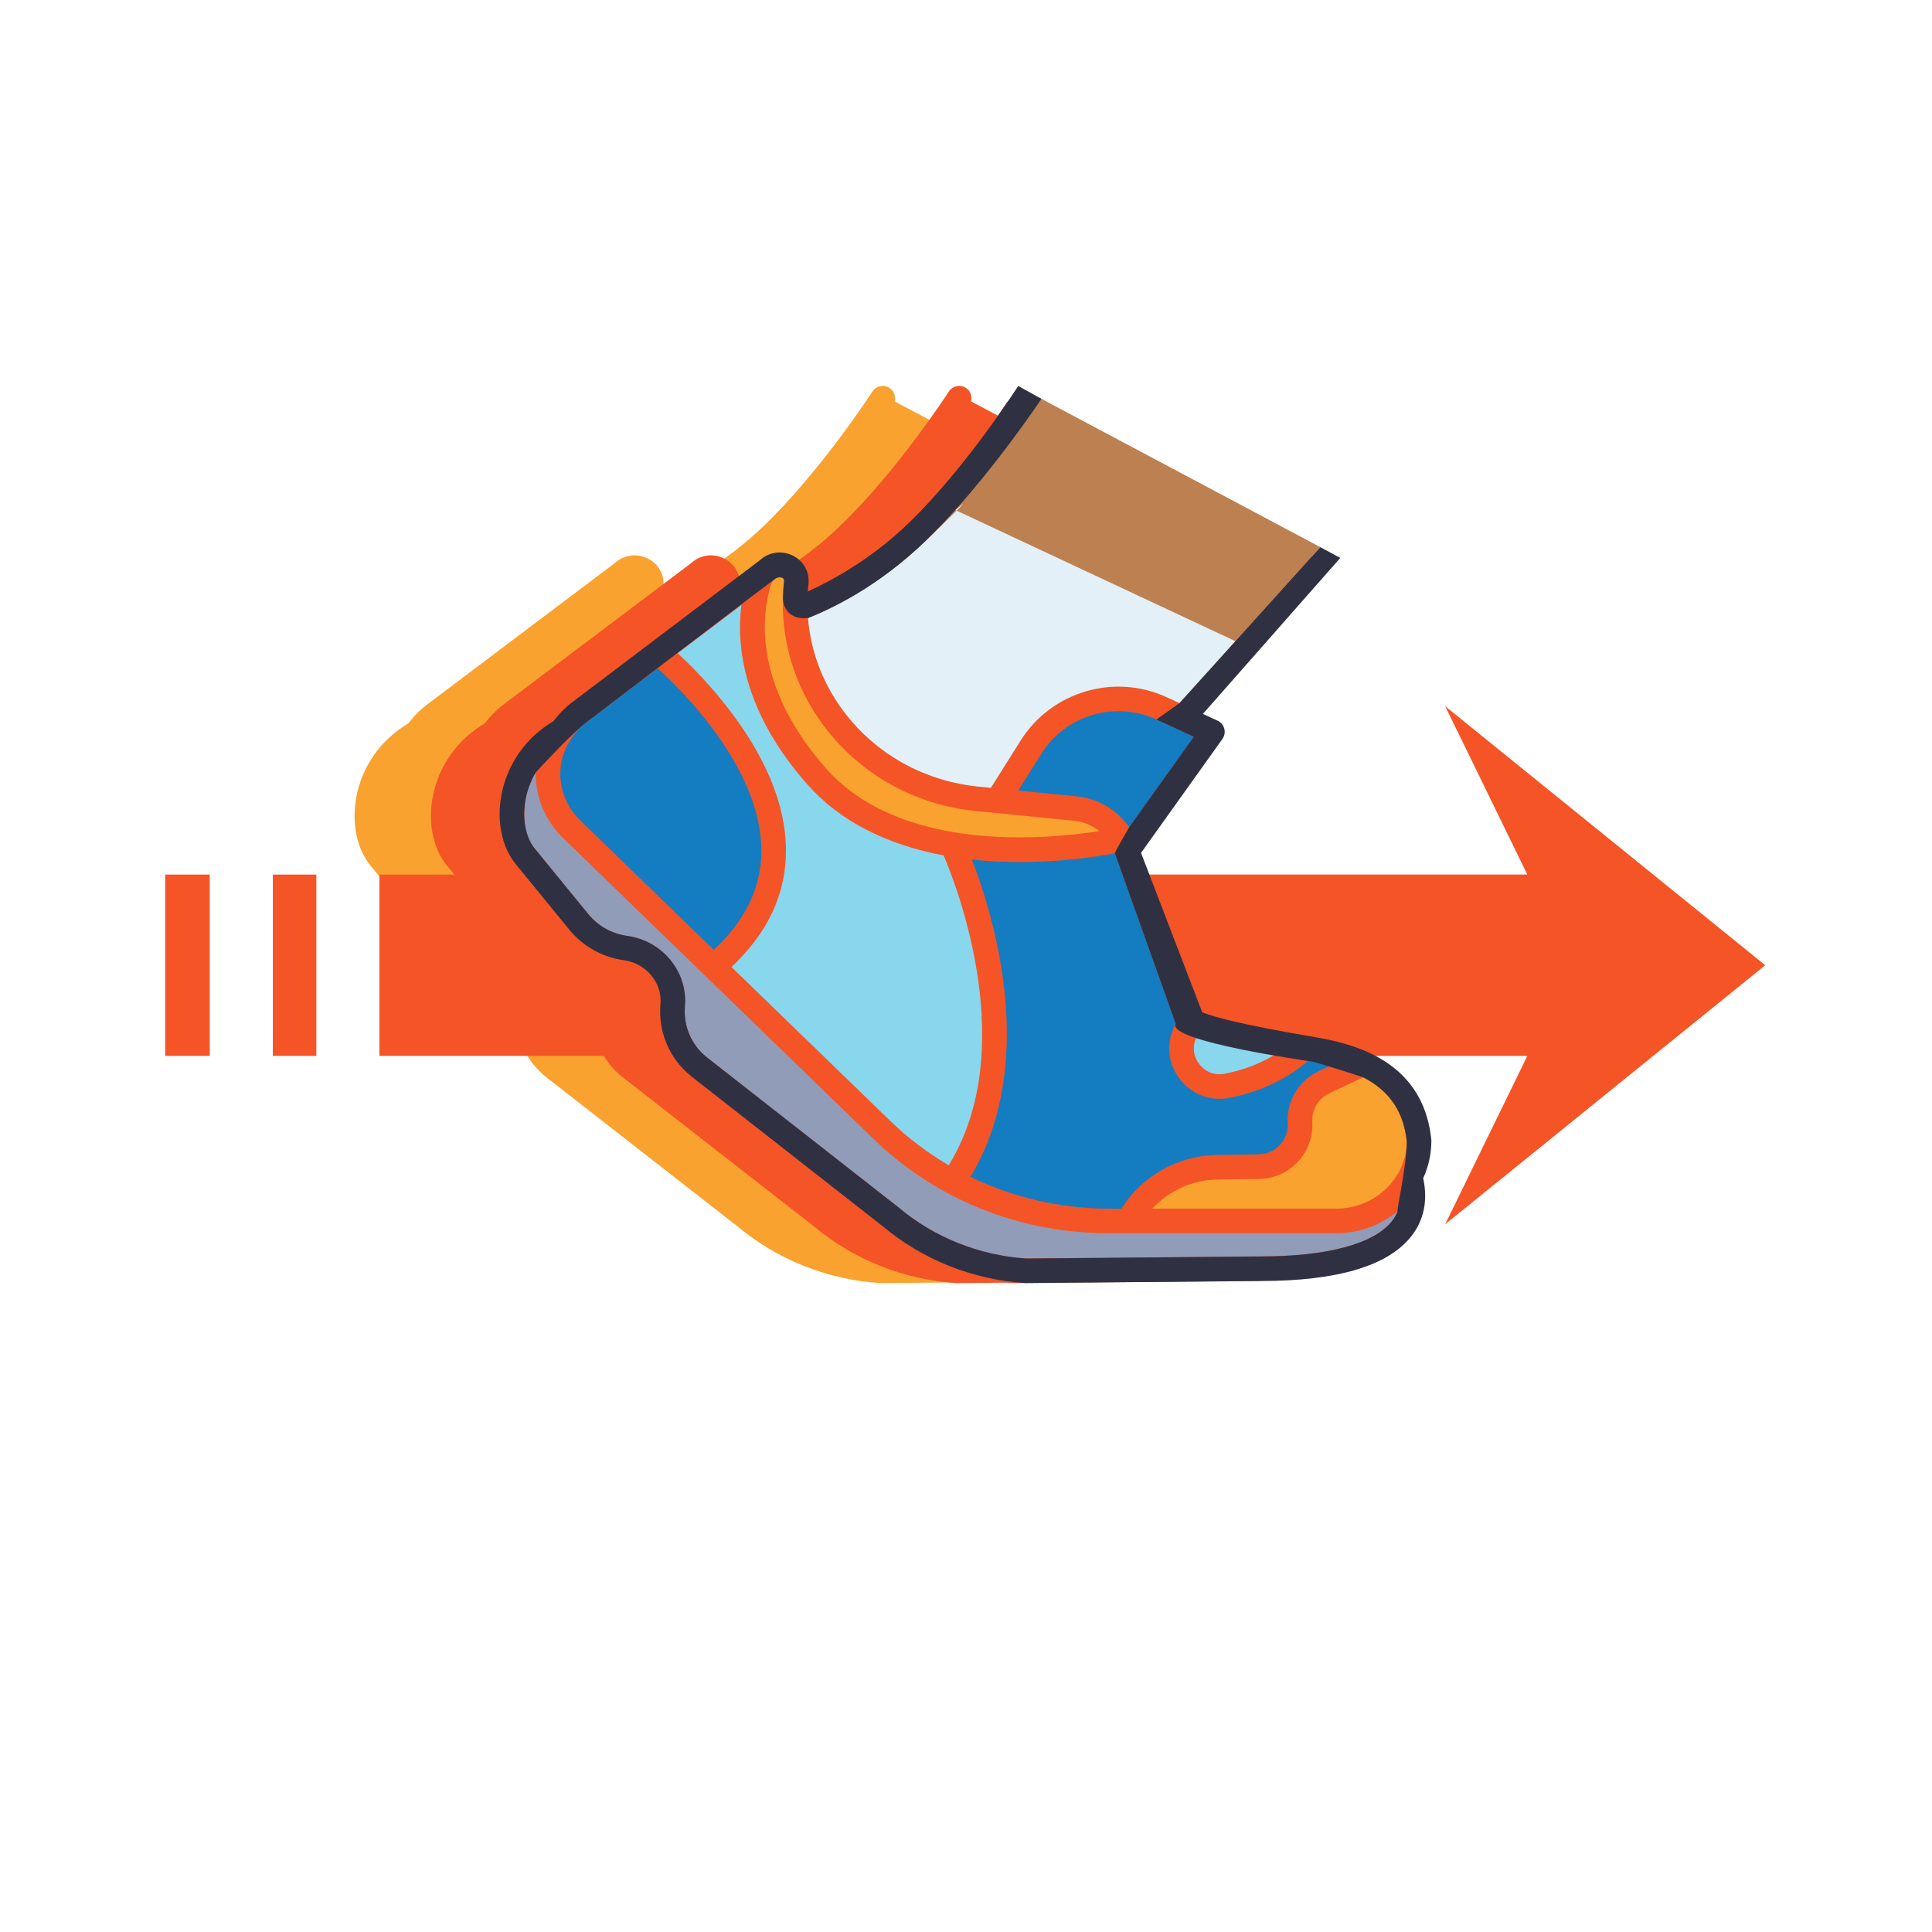
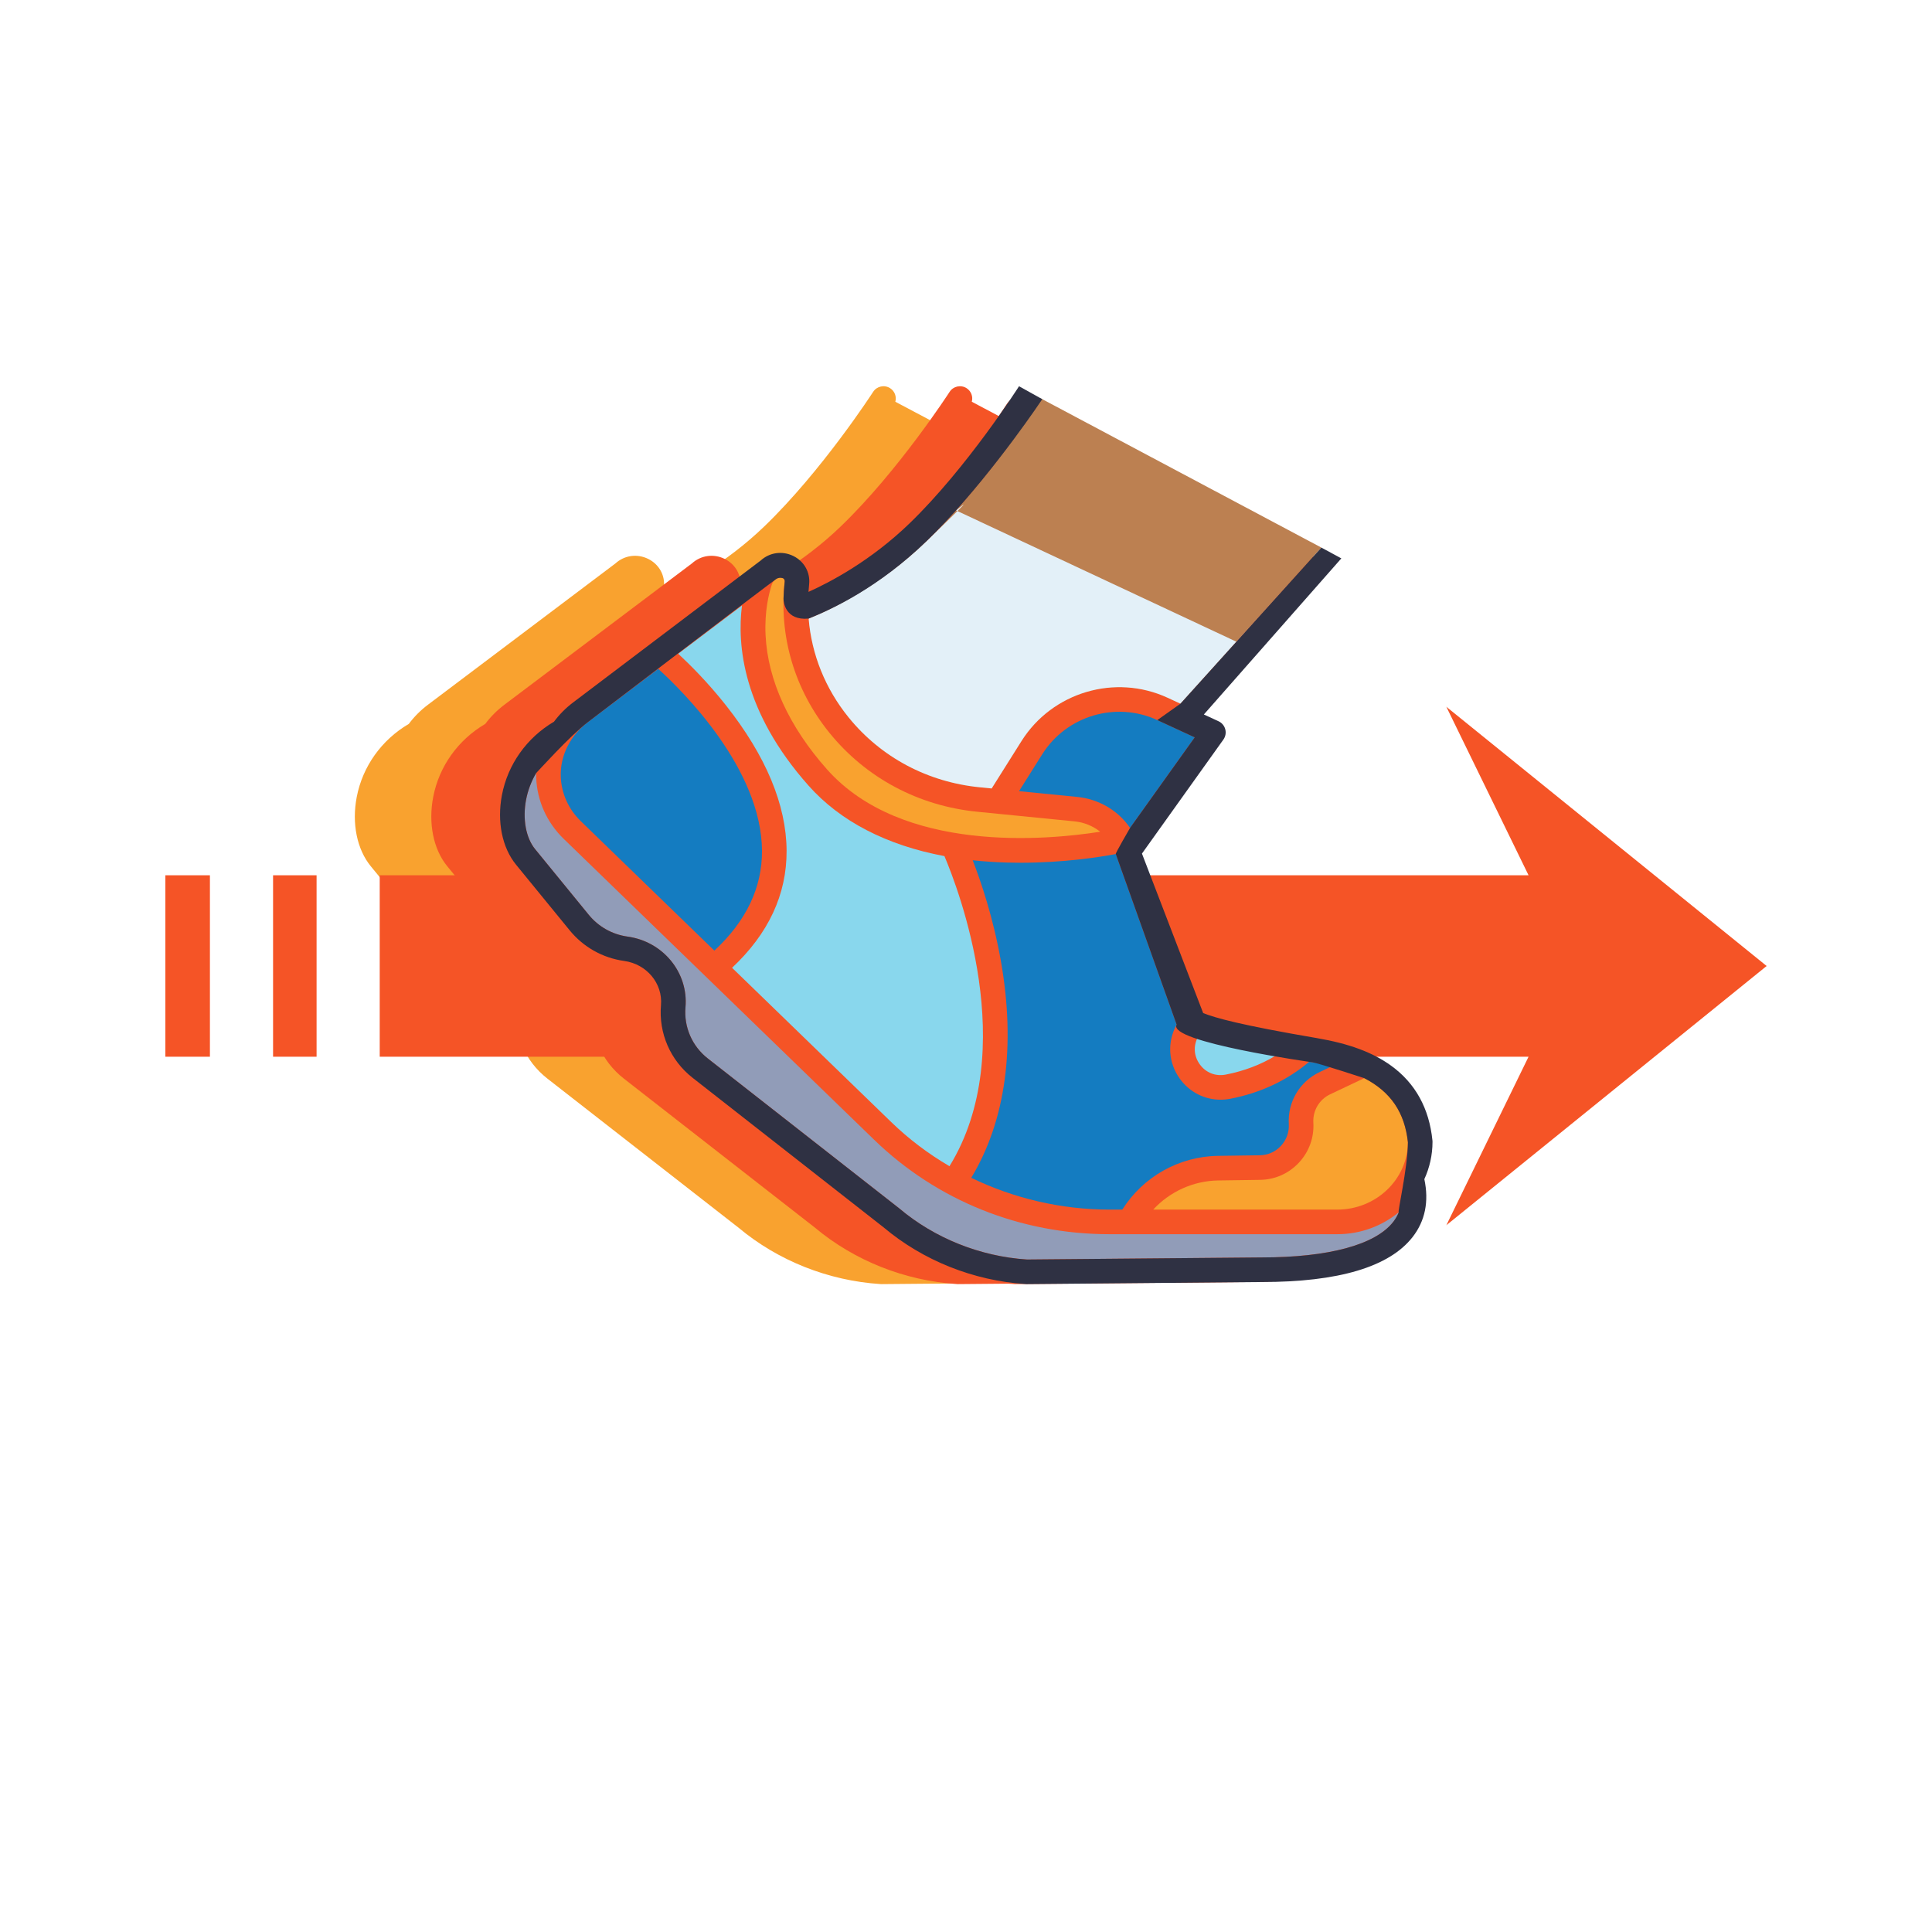
- <svg xmlns="http://www.w3.org/2000/svg" width="100%" height="100%" viewBox="0 0 966 966" version="1.1" xml:space="preserve" style="fill-rule:evenodd;clip-rule:evenodd;stroke-linejoin:round;stroke-miterlimit:2;">
+ <svg xmlns="http://www.w3.org/2000/svg" width="100%" height="100%" viewBox="-0 -0 965.227 965.227" version="1.1" xml:space="preserve" style="fill-rule:evenodd;clip-rule:evenodd;stroke-linejoin:round;stroke-miterlimit:2;">
  <g transform="matrix(1.85928,0,0,1.85928,82.6115,68.705)">
    <g transform="matrix(0.550766,0,0,0.548589,50.9146,62.6798)">
      <path d="M400.716,88.024C402.954,85.712 406.638,85.575 409.044,87.746C411.504,89.967 411.698,93.761 409.478,96.221L343.381,169.449L350.538,172.752C352.161,173.501 353.366,174.936 353.824,176.663C354.282,178.39 353.946,180.233 352.907,181.687L313.176,237.31L343.043,315.124C348.926,317.473 361.357,321.001 398.447,327.324C414.273,330.022 425.837,334.324 434.839,340.864C446.582,349.394 453.332,361.656 454.902,377.309C454.922,377.509 454.932,377.708 454.932,377.908C454.932,384.397 453.502,390.564 450.95,396.145C453.268,407.05 451.339,416.56 445.189,424.426C433.818,438.968 409.083,446.341 371.67,446.341L256.98,447.361L256.927,447.361C256.799,447.361 256.672,447.357 256.544,447.348C231.044,445.719 206.388,435.883 187.107,419.65L93.94,346.693C83.104,338.208 77.341,324.955 78.523,311.241C79.434,300.676 71.556,291.214 60.588,289.699C50.121,288.253 40.675,282.951 33.99,274.768L7.812,242.725C1.022,234.415 -1.553,221.721 0.923,208.772C3.79,193.779 13.024,180.812 26.326,172.962C28.915,169.483 32.028,166.318 35.62,163.6L127.142,94.359C131.502,90.372 137.714,89.49 143.084,92.123C148.409,94.736 151.437,100.178 150.797,105.989C150.663,107.205 150.57,108.421 150.487,109.635C161.168,104.85 180.89,94.458 199.742,76.256C227.88,49.088 252.612,10.718 252.859,10.334C254.647,7.543 258.358,6.732 261.148,8.521C263.417,9.976 264.377,12.7 263.695,15.168L400.716,88.024Z" style="fill:rgb(249,162,47);" />
    </g>
    <g transform="matrix(0.412566,-1.38778e-17,4.06314e-16,1.27057,295.961,337.198)">
      <path d="M-113,-70.993L-113,-109.367L170.495,-109.367L116.955,-145L325.558,-90.18L116.955,-35.361L170.495,-70.993L-113,-70.993Z" style="fill:rgb(245,84,38);" />
    </g>
    <g transform="matrix(0.537844,0,0,0.537844,0,0)">
      <rect x="53.814" y="368.581" width="21.737" height="90.652" style="fill:rgb(245,84,38);" />
    </g>
    <g transform="matrix(0.537844,0,0,0.537844,0,0)">
      <rect x="107.101" y="368.581" width="225.25" height="90.652" style="fill:rgb(245,84,38);" />
    </g>
    <g transform="matrix(0.537844,0,0,0.537844,0,0)">
      <rect x="-0" y="368.581" width="22.264" height="90.652" style="fill:rgb(245,84,38);" />
    </g>
    <g transform="matrix(0.550766,0,0,0.548589,71.4624,62.6798)">
      <path d="M400.716,88.024C402.954,85.712 406.638,85.575 409.044,87.746C411.504,89.967 411.698,93.761 409.478,96.221L343.381,169.449L350.538,172.752C352.161,173.501 353.366,174.936 353.824,176.663C354.282,178.39 353.946,180.233 352.907,181.687L313.176,237.31L343.043,315.124C348.926,317.473 361.357,321.001 398.447,327.324C414.273,330.022 425.837,334.324 434.839,340.864C446.582,349.394 453.332,361.656 454.902,377.309C454.922,377.509 454.932,377.708 454.932,377.908C454.932,384.397 453.502,390.564 450.95,396.145C453.268,407.05 451.339,416.56 445.189,424.426C433.818,438.968 409.083,446.341 371.67,446.341L256.98,447.361L256.927,447.361C256.799,447.361 256.672,447.357 256.544,447.348C231.044,445.719 206.388,435.883 187.107,419.65L93.94,346.693C83.104,338.208 77.341,324.955 78.523,311.241C79.434,300.676 71.556,291.214 60.588,289.699C50.121,288.253 40.675,282.951 33.99,274.768L7.812,242.725C1.022,234.415 -1.553,221.721 0.923,208.772C3.79,193.779 13.024,180.812 26.326,172.962C28.915,169.483 32.028,166.318 35.62,163.6L127.142,94.359C131.502,90.372 137.714,89.49 143.084,92.123C148.409,94.736 151.437,100.178 150.797,105.989C150.663,107.205 150.57,108.421 150.487,109.635C161.168,104.85 180.89,94.458 199.742,76.256C227.88,49.088 252.612,10.718 252.859,10.334C254.647,7.543 258.358,6.732 261.148,8.521C263.417,9.976 264.377,12.7 263.695,15.168L400.716,88.024Z" style="fill:rgb(245,84,38);" />
    </g>
    <g transform="matrix(0.53867,0,0,0.541252,89.9304,65.9624)">
      <path d="M400.716,88.024C402.954,85.712 406.638,85.575 409.044,87.746C411.504,89.967 411.698,93.761 409.478,96.221L343.381,169.449L350.538,172.752C352.161,173.501 353.366,174.936 353.824,176.663C354.282,178.39 353.946,180.233 352.907,181.687L313.176,237.31L343.043,315.124C348.926,317.473 361.357,321.001 398.447,327.324C414.273,330.022 425.837,334.324 434.839,340.864C446.582,349.394 453.332,361.656 454.902,377.309C454.922,377.509 454.932,377.708 454.932,377.908C454.932,384.397 453.502,390.564 450.95,396.145C453.268,407.05 451.339,416.56 445.189,424.426C433.818,438.968 409.083,446.341 371.67,446.341L256.98,447.361L256.927,447.361C256.799,447.361 256.672,447.357 256.544,447.348C231.044,445.719 206.388,435.883 187.107,419.65L93.94,346.693C83.104,338.208 77.341,324.955 78.523,311.241C79.434,300.676 71.556,291.214 60.588,289.699C50.121,288.253 40.675,282.951 33.99,274.768L7.812,242.725C1.022,234.415 -1.553,221.721 0.923,208.772C3.79,193.779 13.024,180.812 26.326,172.962C28.915,169.483 32.028,166.318 35.62,163.6L127.142,94.359C131.502,90.372 137.714,89.49 143.084,92.123C148.409,94.736 151.437,100.178 150.797,105.989C150.663,107.205 150.57,108.421 150.487,109.635C161.168,104.85 180.89,94.458 199.742,76.256C227.88,49.088 252.612,10.718 252.859,10.334C254.647,7.543 258.358,6.732 261.148,8.521C263.417,9.976 264.377,12.7 263.695,15.168L400.716,88.024Z" style="fill:rgb(245,84,38);" />
    </g>
    <g transform="matrix(0.537844,0,0,0.537844,0,0)">
      <path d="M577.549,204.867C577.498,204.92 577.449,204.973 577.399,205.027L507.15,282.855L500.732,279.893C474.491,267.782 443.096,277.096 427.706,301.556L412.824,325.208L406.896,324.621C380.794,322.04 357.516,309.638 341.352,289.702C329.678,275.304 322.846,258.211 321.391,240.338C331.348,236.357 356.221,224.888 380.281,201.656C410.151,172.815 435.423,133.597 436.484,131.942C436.826,131.409 437.076,130.842 437.236,130.261L577.549,204.867Z" style="fill:rgb(188,128,81);" />
      <path d="M535.044,251.867C534.993,251.92 577.449,204.973 577.399,205.027L507.15,282.855L500.732,279.893C474.491,267.782 443.096,277.096 427.706,301.556L412.824,325.208L406.896,324.621C380.794,322.04 357.516,309.638 341.352,289.702C329.678,275.304 322.846,258.211 321.391,240.338C331.348,236.357 356.221,224.888 380.281,201.656C410.151,172.815 394.861,186.874 395.021,186.294L535.044,251.867Z" style="fill:rgb(227,240,248);" />
      <path d="M547.749,559.505L430.476,560.548C407.011,559.001 384.35,549.931 366.644,534.995C366.587,534.947 366.53,534.9 366.471,534.854L270.98,460.077C263.164,453.955 259.007,444.397 259.859,434.502C261.355,417.161 248.648,401.662 230.931,399.216C223.296,398.16 216.407,394.293 211.53,388.324L184.724,355.511C180.114,349.868 178.389,340.41 180.222,330.823C181.128,326.083 182.85,321.597 185.256,317.517C185.242,318.303 185.242,319.09 185.273,319.879C185.73,331.429 190.631,342.285 199.069,350.436L354.142,500.748C385.51,531.153 427.241,547.898 471.646,547.898L585.486,547.898C597.195,547.898 607.921,543.765 616.219,536.932C615.529,538.647 614.599,540.263 613.411,541.782C604.473,553.211 581.174,559.505 547.749,559.505Z" style="fill:rgb(145,156,184);" />
      <path d="M620.778,502.017C620.609,520.568 604.841,535.609 585.484,535.609L493.528,535.609C501.828,526.621 513.555,521.224 526.091,521.047L546.922,520.754C554.365,520.648 561.258,517.59 566.33,512.144C571.404,506.697 573.963,499.604 573.539,492.172C573.195,486.142 576.499,480.577 581.959,477.993L598.976,469.944C612.278,476.808 619.212,487.213 620.778,502.017Z" style="fill:rgb(249,162,47);" />
      <path d="M515.787,449.545C521.925,451.787 532.283,454.573 554.634,458.738C547.219,463.225 538.901,466.388 529.762,468.164C524.685,469.147 519.842,467.24 516.809,463.054C513.86,458.988 513.495,453.969 515.787,449.545Z" style="fill:rgb(137,215,237);" />
      <path d="M211.095,292.059L246.251,265.461C258.525,276.591 297.888,315.47 298.08,356.399C298.166,374.774 290.152,391.511 274.281,406.228L207.61,341.605C201.453,335.655 197.879,327.767 197.548,319.394C197.14,309.005 202.203,298.787 211.095,292.059Z" style="fill:rgb(20,124,193);" />
      <path d="M438.107,308.099C450.221,288.848 474.93,281.516 495.584,291.051L514.278,299.678L481.958,344.927C476.046,336.257 466.465,330.513 455.464,329.426L426.492,326.56L438.107,308.099Z" style="fill:rgb(20,124,193);" />
      <path d="M308.314,220.097C309.187,220.35 309.5,221.111 309.411,221.92C306.417,249.115 314.37,275.935 331.807,297.442C350.054,319.947 376.292,333.943 405.687,336.849L454.256,341.653C459.021,342.124 463.451,343.985 467.042,346.825C440.525,351.015 368.036,357.83 330.548,315.656C311.613,294.354 301.006,271.228 299.874,248.777C299.256,236.539 301.605,227.508 302.974,223.402C303.387,222.158 304.205,221.066 305.358,220.441C306.151,220.011 307.155,219.761 308.314,220.097Z" style="fill:rgb(249,162,47);" />
      <path d="M389.224,359.005C396.057,375.066 427.37,456.048 391.751,513.929C381.226,507.774 371.441,500.405 362.692,491.924L283.125,414.8C301.318,397.762 310.482,378.113 310.368,356.303C310.249,333.426 300.066,309.005 280.1,283.714C270.957,272.134 261.894,263.147 256.23,257.911L288.087,233.809C285.596,253.329 288.314,286.641 321.362,323.819C337.236,341.676 360.373,353.602 389.224,359.005Z" style="fill:rgb(137,215,237);" />
      <path d="M582.73,464.035L576.704,466.886C566.696,471.62 560.638,481.82 561.27,492.872C561.501,496.928 560.105,500.798 557.337,503.771C554.571,506.743 550.81,508.41 546.749,508.469L525.919,508.761C506.404,509.035 488.404,519.23 478.09,535.611L471.644,535.611C447.622,535.611 423.909,530.032 402.616,519.728C419.835,491.256 424.959,453.961 417.412,411.317C413.588,389.71 407.453,371.665 403.346,361.074C408.879,361.673 414.586,362.066 420.469,362.231C422.763,362.295 425.024,362.325 427.247,362.325C448.715,362.324 466.522,359.54 474.835,357.977L505.244,443.192C500.417,451.861 501.037,462.237 506.86,470.268C511.698,476.943 519.19,480.705 527.173,480.705C528.802,480.705 530.453,480.549 532.105,480.227C547.197,477.296 560.423,471.081 571.468,461.74C572.034,461.838 572.584,461.933 573.162,462.031C576.547,462.608 579.728,463.279 582.73,464.035Z" style="fill:rgb(20,124,193);" />
      <g transform="matrix(1.02403,0,0,1.02403,167.205,114.729)">
        <path d="M320.674,172.185L331.969,164.182L400.716,88.024L410.455,93.291L343.381,169.449L350.538,172.752C352.161,173.501 353.366,174.936 353.824,176.663C354.282,178.39 353.946,180.233 352.907,181.687L313.176,237.31L343.043,315.124C348.926,317.473 361.357,321.001 398.447,327.324C414.273,330.022 425.837,334.324 434.839,340.864C446.582,349.394 453.332,361.656 454.902,377.309C454.922,377.509 454.932,377.708 454.932,377.908C454.932,384.397 453.502,390.564 450.95,396.145C453.268,407.05 451.339,416.56 445.189,424.426C433.818,438.968 409.083,446.341 371.67,446.341L256.98,447.361L256.927,447.361C256.799,447.361 256.672,447.357 256.544,447.348C231.044,445.719 206.388,435.883 187.107,419.65L93.94,346.693C83.104,338.208 77.341,324.955 78.523,311.241C79.434,300.676 71.556,291.214 60.588,289.699C50.121,288.253 40.675,282.951 33.99,274.768L7.812,242.725C1.022,234.415 -1.553,221.721 0.923,208.772C3.79,193.779 13.024,180.812 26.326,172.962C28.915,169.483 32.028,166.318 35.62,163.6L127.142,94.359C131.502,90.372 137.714,89.49 143.084,92.123C148.409,94.736 151.437,100.178 150.797,105.989C150.663,107.205 150.57,108.421 150.487,109.635C161.168,104.85 180.89,94.458 199.742,76.256C227.88,49.088 253.203,9.309 253.203,9.309L264.546,15.62C264.546,15.62 242.632,48.615 217.094,75.736C214.145,78.867 211.149,81.92 208.132,84.835L208.077,84.888C184.581,107.575 162.197,117.993 150.568,122.662C139.208,123.741 138.257,114.582 138.303,112.905C138.378,110.169 138.566,107.425 138.869,104.676C138.956,103.886 138.651,103.143 137.798,102.896C136.666,102.568 135.686,102.812 134.911,103.232C133.786,103.842 42.86,173.17 42.86,173.17C34.176,179.74 17.626,198.11 17.627,198.03C15.278,202.015 13.596,206.395 12.711,211.025C10.921,220.386 12.606,229.623 17.107,235.133L43.285,267.176C48.047,273.005 54.775,276.782 62.231,277.812C79.532,280.201 91.941,295.336 90.48,312.271C89.648,321.933 93.707,331.268 101.34,337.246L194.591,410.268C194.648,410.313 194.704,410.359 194.76,410.406C212.05,424.992 234.179,433.849 257.094,435.359L371.616,434.341C404.256,434.341 427.008,428.195 435.737,417.034C436.897,415.55 437.805,413.972 438.479,412.298C437.638,412.99 442.814,391.042 442.931,378.202C441.402,363.745 434.63,353.584 421.64,346.881C421.64,346.881 399.738,339.717 396.432,339.154C396.432,339.154 325.394,329.223 330.107,320.757L300.412,237.541C299.896,237.638 307.368,224.797 307.368,224.797L338.93,180.61L320.674,172.185Z" style="fill:rgb(47,49,67);fill-rule:nonzero;" />
      </g>
    </g>
  </g>
</svg>
